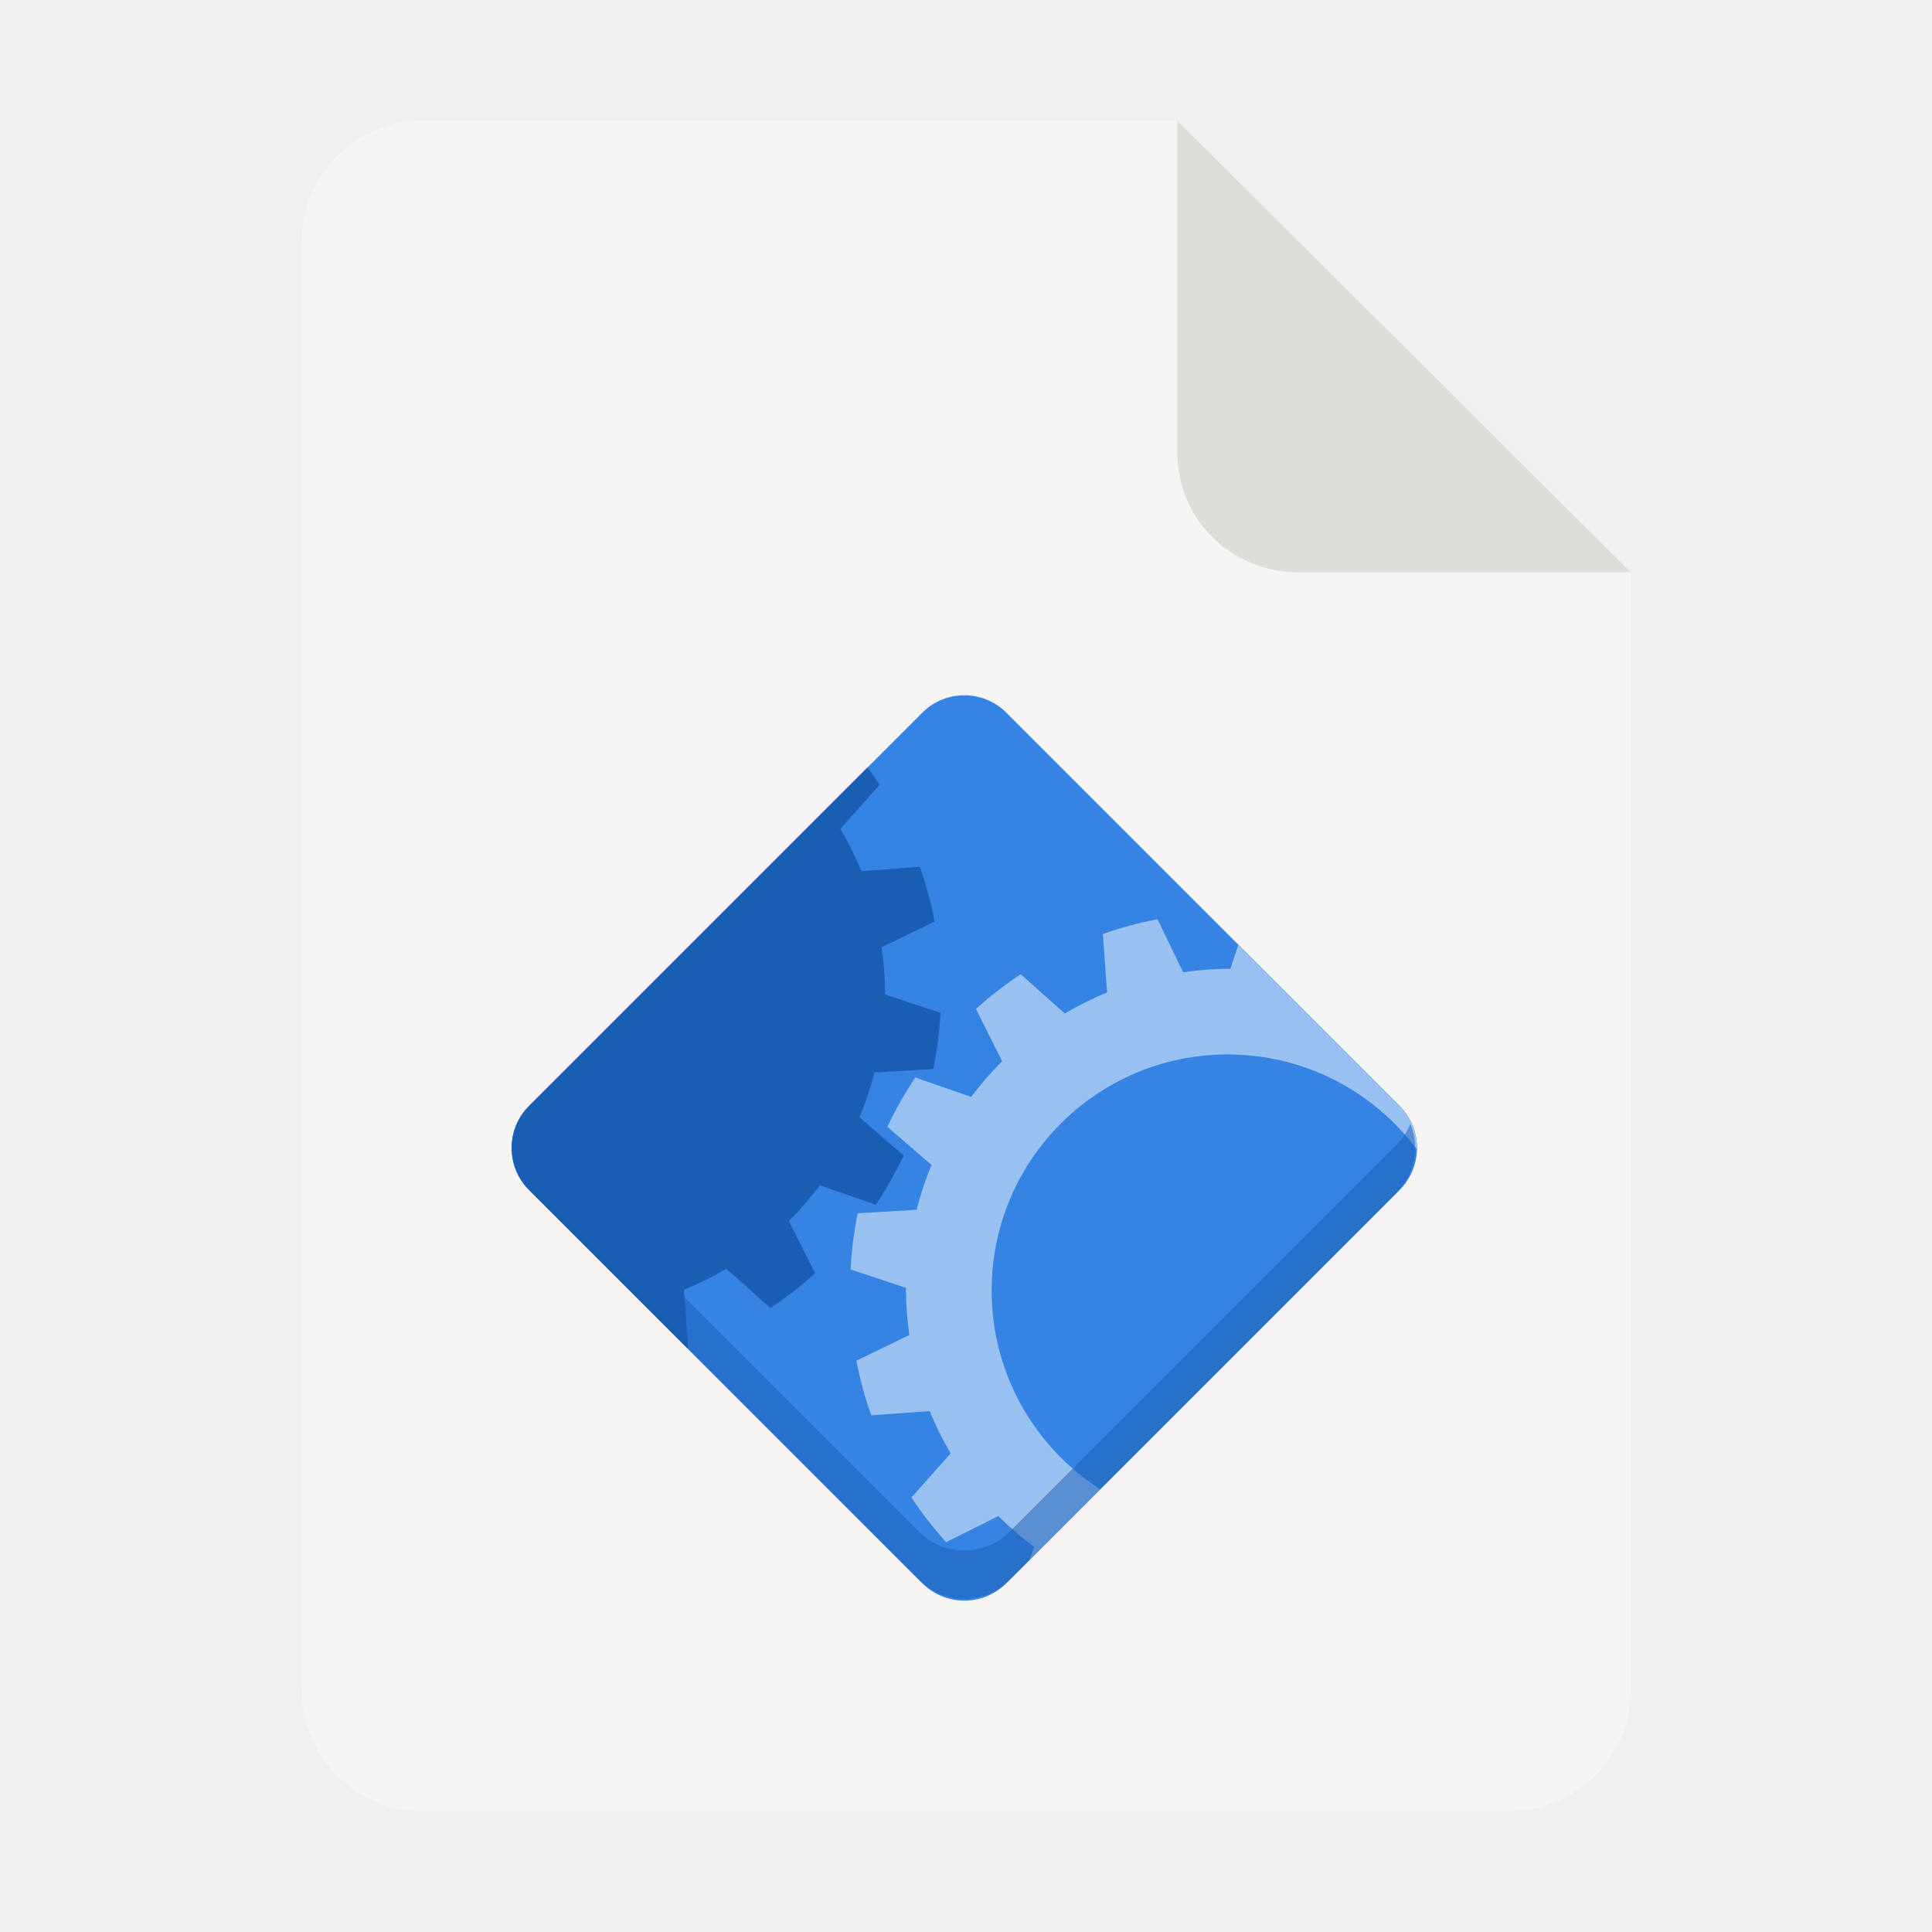
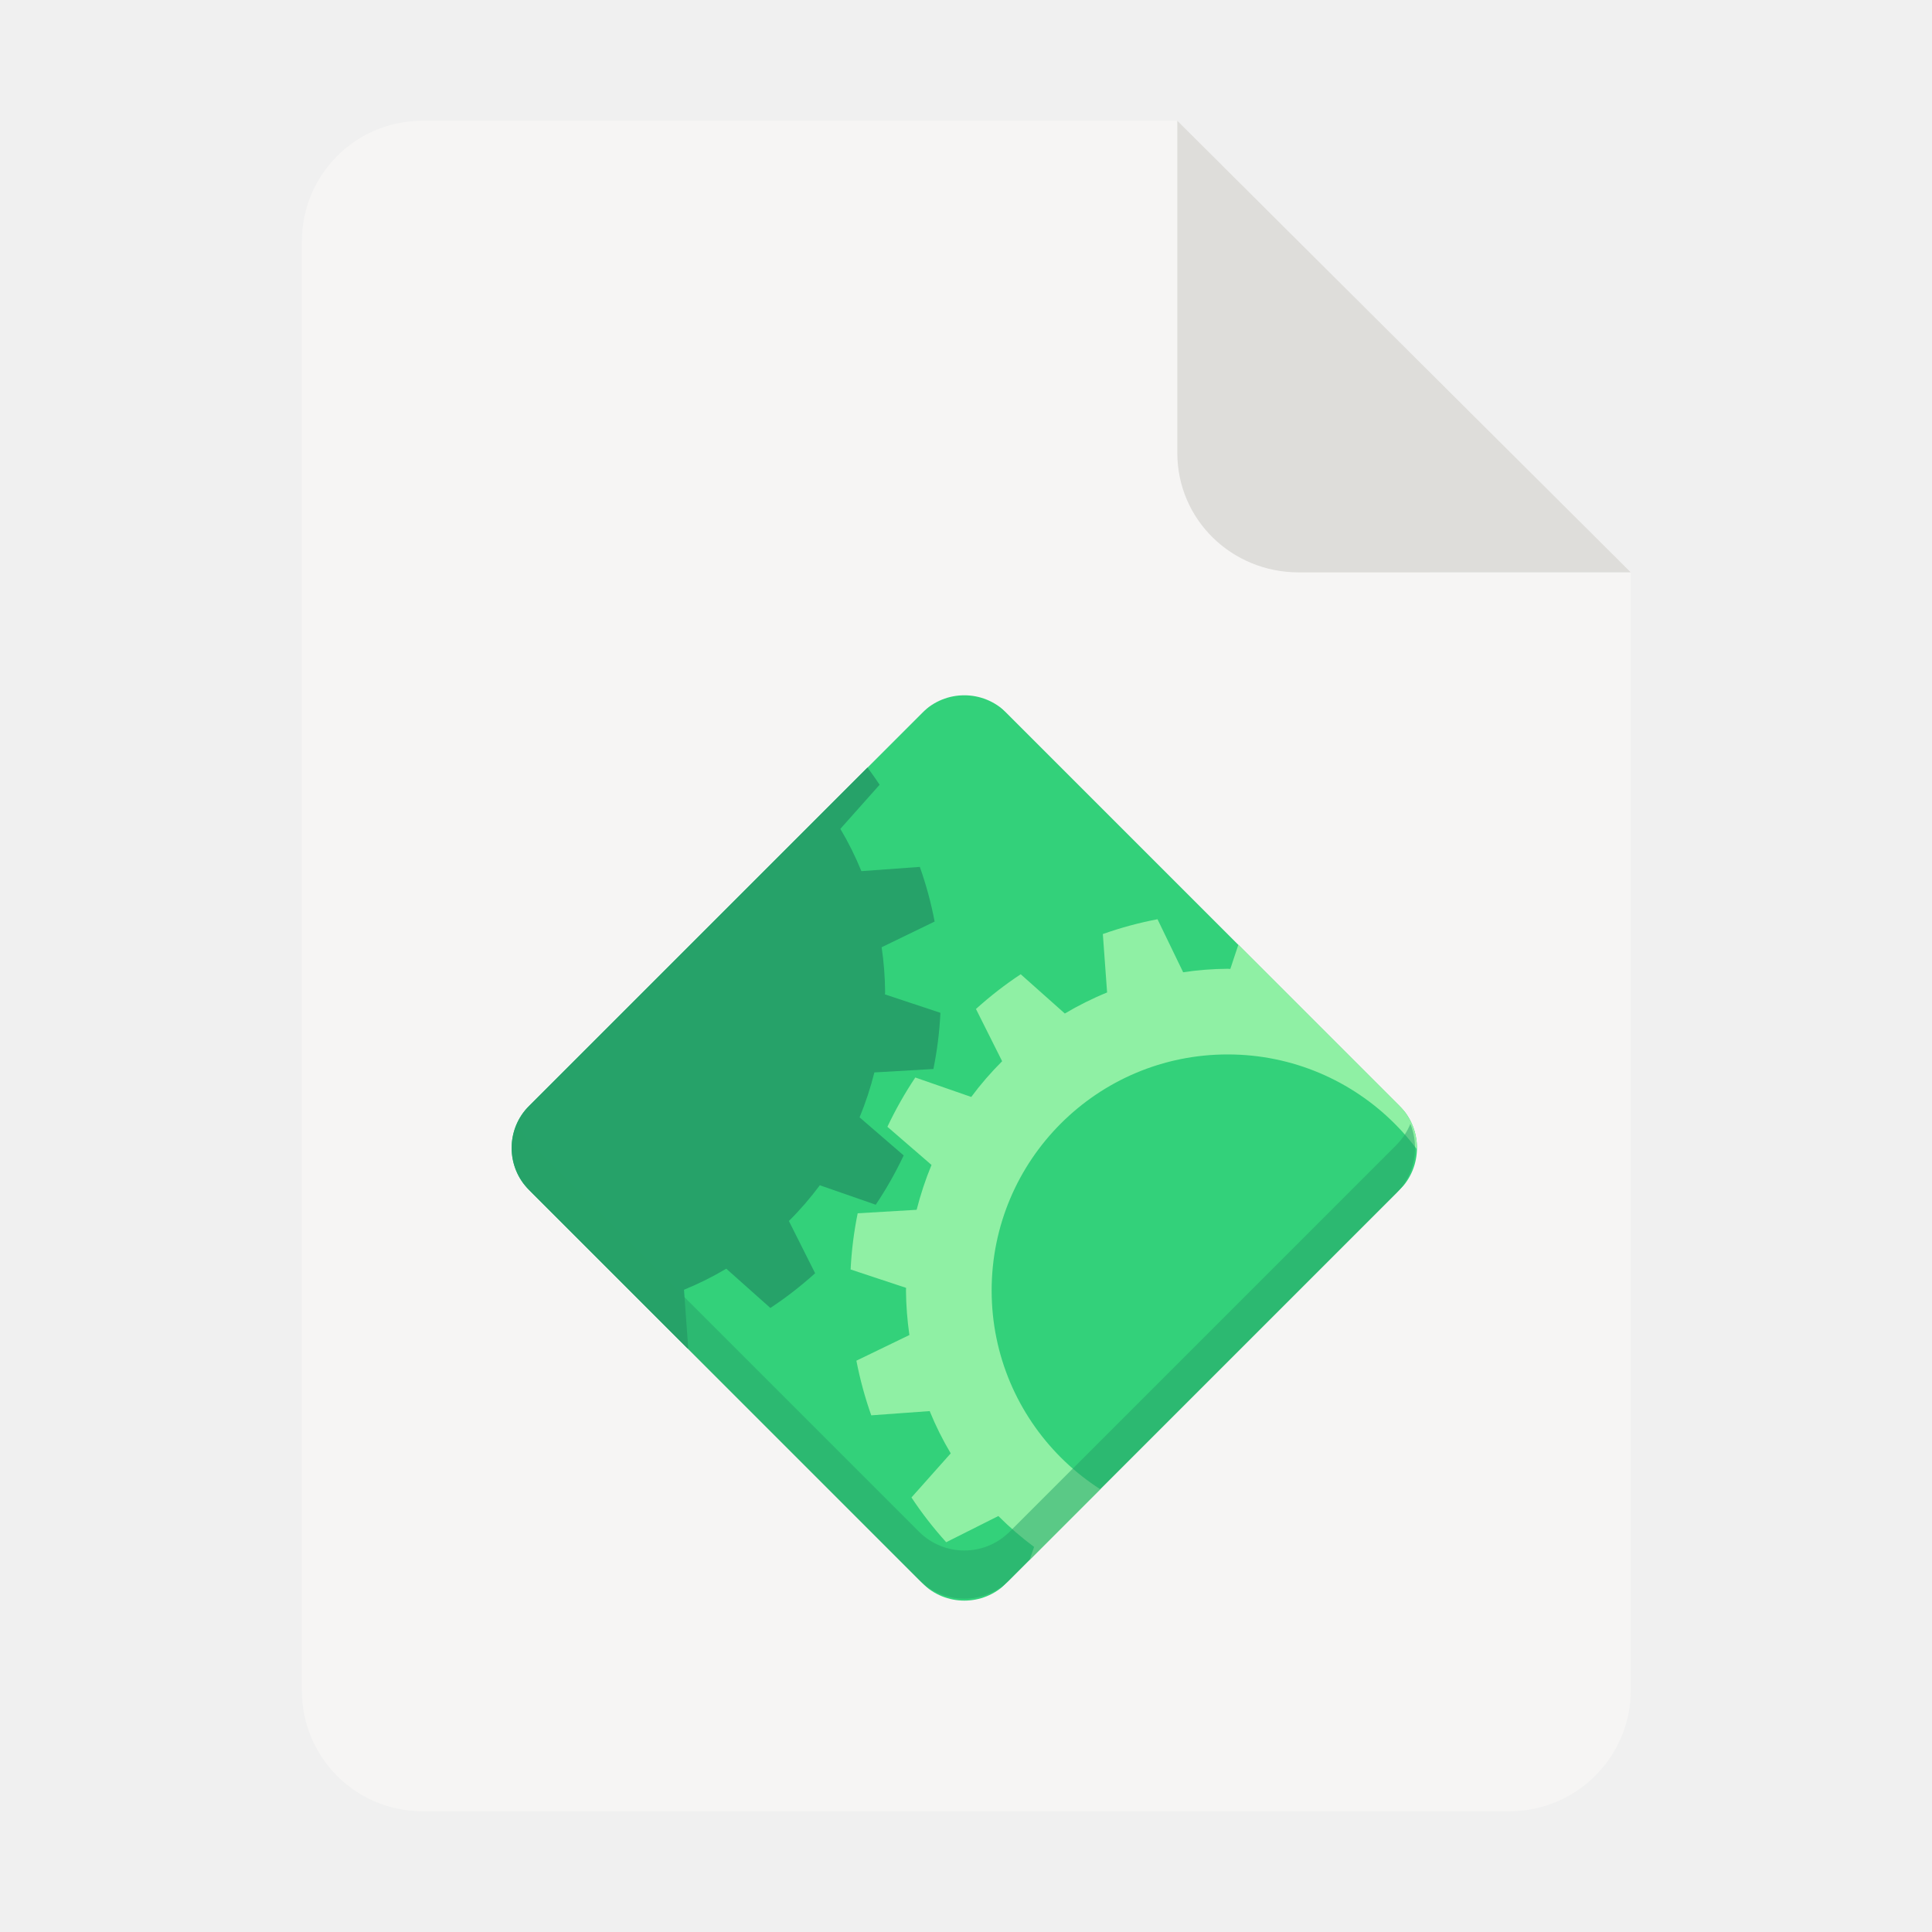
- <svg xmlns="http://www.w3.org/2000/svg" height="128px" viewBox="0 0 128 128" width="128px">
-   <clipPath id="a">
-     <path d="m 33 46 h 61 v 61 h -61 z m 0 0" />
-   </clipPath>
-   <clipPath id="b">
-     <path d="m 66.676 47.219 l 26.047 26.047 c 1.539 1.539 1.539 4.039 0 5.578 l -26.047 26.047 c -1.539 1.539 -4.035 1.539 -5.574 0 l -26.047 -26.047 c -1.543 -1.539 -1.543 -4.039 0 -5.578 l 26.047 -26.047 c 1.539 -1.539 4.035 -1.539 5.574 0 z m 0 0" />
-   </clipPath>
-   <clipPath id="c">
-     <path d="m 56 60 h 38 v 47 h -38 z m 0 0" />
-   </clipPath>
-   <clipPath id="d">
-     <path d="m 66.676 47.219 l 26.047 26.047 c 1.539 1.539 1.539 4.039 0 5.578 l -26.047 26.047 c -1.539 1.539 -4.035 1.539 -5.574 0 l -26.047 -26.047 c -1.543 -1.539 -1.543 -4.039 0 -5.578 l 26.047 -26.047 c 1.539 -1.539 4.035 -1.539 5.574 0 z m 0 0" />
-   </clipPath>
-   <clipPath id="e">
-     <path d="m 33 46 h 30 v 45 h -30 z m 0 0" />
-   </clipPath>
-   <clipPath id="f">
-     <path d="m 66.676 47.219 l 26.047 26.047 c 1.539 1.539 1.539 4.039 0 5.578 l -26.047 26.047 c -1.539 1.539 -4.035 1.539 -5.574 0 l -26.047 -26.047 c -1.543 -1.539 -1.543 -4.039 0 -5.578 l 26.047 -26.047 c 1.539 -1.539 4.035 -1.539 5.574 0 z m 0 0" />
-   </clipPath>
-   <path d="m 28 8 h 50 l 30.043 29.918 v 74.059 c 0 4.434 -3.609 8.023 -8.043 8.023 h -72 c -4.434 0 -8 -3.566 -8 -8 v -96 c 0 -4.434 3.566 -8 8 -8 z m 0 0" fill="#f6f5f4" />
-   <path d="m 78 8 v 22 c 0 4.434 3.609 7.922 8.043 7.922 l 22 -0.004 z m 0 0" fill="#deddda" />
-   <g clip-path="url(#a)">
-     <g clip-path="url(#b)">
-       <path d="m 64.641 45.184 l 30.117 30.117 c 0.418 0.418 0.418 1.09 0 1.508 l -30.117 30.117 c -0.414 0.414 -1.09 0.414 -1.504 0 l -30.117 -30.117 c -0.418 -0.418 -0.418 -1.09 0 -1.508 l 30.117 -30.117 c 0.414 -0.414 1.09 -0.414 1.504 0 z m 0 0" fill="#3584e4" />
+ <svg xmlns="http://www.w3.org/2000/svg" width="128" height="128" viewBox="0 0 128 128" fill="none">
+   <path d="M28 8H78L108.043 37.918V111.977C108.043 116.41 104.434 120 100 120H28C23.566 120 20 116.434 20 112V16C20 11.566 23.566 8 28 8Z" fill="#F6F5F4" />
+   <path d="M78 8V30C78 34.434 81.609 37.922 86.043 37.922L108.043 37.918L78 8Z" fill="#DEDDDA" />
+   <mask id="mask0_8_215" style="mask-type:luminance" maskUnits="userSpaceOnUse" x="33" y="46" width="61" height="61">
+     <path d="M33 46H94V107H33V46Z" fill="white" />
+   </mask>
+   <g mask="url(#mask0_8_215)">
+     <mask id="mask1_8_215" style="mask-type:luminance" maskUnits="userSpaceOnUse" x="33" y="46" width="61" height="61">
+       <path d="M66.676 47.219L92.723 73.266C94.262 74.805 94.262 77.305 92.723 78.844L66.676 104.891C65.137 106.43 62.641 106.43 61.102 104.891L35.055 78.844C33.512 77.305 33.512 74.805 35.055 73.266L61.102 47.219C62.641 45.68 65.137 45.68 66.676 47.219Z" fill="white" />
+     </mask>
+     <g mask="url(#mask1_8_215)">
+       <path d="M64.641 45.184L94.758 75.301C95.176 75.719 95.176 76.391 94.758 76.809L64.641 106.926C64.227 107.34 63.551 107.34 63.137 106.926L33.02 76.809C32.602 76.391 32.602 75.719 33.02 75.301L63.137 45.184C63.551 44.77 64.227 44.77 64.641 45.184Z" fill="#33D17A" />
    </g>
  </g>
-   <g clip-path="url(#c)">
-     <g clip-path="url(#d)">
-       <path d="m 82.73 60.52 l -1.219 3.676 c -0.059 -0.004 -0.117 -0.008 -0.176 -0.012 c -0.984 0.008 -1.973 0.086 -2.949 0.23 l -1.699 -3.512 c -1.23 0.234 -2.441 0.562 -3.621 0.98 l 0.281 3.871 c -0.969 0.395 -1.902 0.863 -2.801 1.395 l -2.922 -2.602 c -1.047 0.691 -2.035 1.461 -2.965 2.301 l 1.734 3.461 c -0.738 0.738 -1.426 1.527 -2.047 2.367 l -3.707 -1.289 c -0.695 1.043 -1.312 2.133 -1.848 3.266 l 2.922 2.527 c -0.398 0.965 -0.727 1.961 -0.984 2.973 l -3.906 0.23 c -0.25 1.227 -0.406 2.473 -0.469 3.723 l 3.676 1.219 c -0.004 0.059 -0.004 0.117 -0.008 0.176 c 0.008 0.984 0.086 1.973 0.227 2.949 l -3.512 1.699 c 0.238 1.23 0.566 2.441 0.984 3.621 l 3.871 -0.281 c 0.395 0.969 0.859 1.902 1.395 2.801 l -2.602 2.922 c 0.691 1.047 1.461 2.035 2.301 2.965 l 3.457 -1.734 c 0.738 0.738 1.531 1.426 2.367 2.047 l -1.285 3.707 c 1.039 0.695 2.129 1.312 3.262 1.848 l 2.527 -2.922 c 0.969 0.398 1.961 0.727 2.977 0.984 l 0.227 3.906 c 1.23 0.25 2.473 0.406 3.723 0.469 l 1.219 -3.676 c 0.059 0 0.117 0.004 0.176 0.008 c 0.988 -0.008 1.973 -0.086 2.949 -0.227 l 1.699 3.512 c 1.23 -0.238 2.441 -0.566 3.625 -0.984 l -0.281 -3.871 c 0.965 -0.395 1.902 -0.859 2.801 -1.395 l 2.922 2.602 c 1.043 -0.691 2.035 -1.461 2.965 -2.301 l -1.738 -3.461 c 0.742 -0.734 1.426 -1.527 2.051 -2.367 l 3.703 1.289 c 0.699 -1.039 1.316 -2.133 1.852 -3.262 l -2.926 -2.527 c 0.402 -0.969 0.73 -1.961 0.984 -2.977 l 3.91 -0.227 c 0.246 -1.23 0.402 -2.473 0.465 -3.723 l -3.676 -1.219 c 0.004 -0.059 0.008 -0.117 0.008 -0.176 c -0.004 -0.988 -0.082 -1.973 -0.227 -2.949 l 3.512 -1.699 c -0.234 -1.23 -0.562 -2.441 -0.98 -3.625 l -3.871 0.281 c -0.395 -0.965 -0.863 -1.902 -1.395 -2.801 l 2.602 -2.922 c -0.691 -1.043 -1.461 -2.035 -2.301 -2.965 l -3.461 1.738 c -0.738 -0.742 -1.527 -1.426 -2.367 -2.051 l 1.289 -3.703 c -1.043 -0.699 -2.133 -1.316 -3.266 -1.852 l -2.527 2.926 c -0.965 -0.402 -1.961 -0.73 -2.973 -0.984 l -0.23 -3.91 c -1.227 -0.25 -2.473 -0.402 -3.723 -0.465 z m -1.395 9.34 c 8.637 0 15.641 7.004 15.641 15.641 s -7.004 15.637 -15.641 15.637 c -8.637 0 -15.637 -7 -15.637 -15.637 s 7 -15.641 15.637 -15.641 z m 0 0" fill="#98c1f1" />
+   <mask id="mask2_8_215" style="mask-type:luminance" maskUnits="userSpaceOnUse" x="56" y="60" width="38" height="47">
+     <path d="M56 60H94V107H56V60Z" fill="white" />
+   </mask>
+   <g mask="url(#mask2_8_215)">
+     <mask id="mask3_8_215" style="mask-type:luminance" maskUnits="userSpaceOnUse" x="33" y="46" width="61" height="61">
+       <path d="M66.676 47.219L92.723 73.266C94.262 74.805 94.262 77.305 92.723 78.844L66.676 104.891C65.137 106.43 62.641 106.43 61.102 104.891L35.055 78.844C33.512 77.305 33.512 74.805 35.055 73.266L61.102 47.219C62.641 45.68 65.137 45.68 66.676 47.219Z" fill="white" />
+     </mask>
+     <g mask="url(#mask3_8_215)">
+       <path d="M82.731 60.52L81.512 64.195C81.453 64.191 81.394 64.188 81.336 64.184C80.352 64.191 79.363 64.269 78.387 64.414L76.688 60.902C75.457 61.137 74.246 61.465 73.066 61.883L73.348 65.754C72.379 66.148 71.445 66.617 70.547 67.148L67.625 64.547C66.578 65.238 65.59 66.008 64.66 66.848L66.394 70.309C65.656 71.047 64.969 71.836 64.348 72.676L60.641 71.387C59.945 72.43 59.328 73.519 58.793 74.652L61.715 77.18C61.316 78.144 60.988 79.141 60.73 80.152L56.824 80.383C56.574 81.609 56.418 82.856 56.355 84.106L60.031 85.324C60.027 85.383 60.027 85.441 60.023 85.5C60.031 86.484 60.109 87.473 60.25 88.449L56.738 90.148C56.977 91.379 57.305 92.59 57.723 93.769L61.594 93.488C61.988 94.457 62.453 95.391 62.988 96.289L60.387 99.211C61.078 100.258 61.848 101.246 62.688 102.176L66.144 100.441C66.883 101.18 67.676 101.867 68.512 102.488L67.227 106.195C68.266 106.891 69.356 107.508 70.488 108.043L73.016 105.121C73.984 105.52 74.977 105.848 75.992 106.105L76.219 110.012C77.449 110.262 78.691 110.418 79.941 110.48L81.16 106.805C81.219 106.805 81.277 106.809 81.336 106.812C82.324 106.805 83.309 106.727 84.285 106.586L85.984 110.098C87.215 109.859 88.426 109.531 89.609 109.113L89.328 105.242C90.293 104.848 91.231 104.383 92.129 103.848L95.051 106.449C96.094 105.758 97.086 104.988 98.016 104.148L96.277 100.688C97.019 99.953 97.703 99.16 98.328 98.32L102.031 99.609C102.73 98.57 103.348 97.477 103.883 96.348L100.957 93.82C101.359 92.852 101.688 91.859 101.941 90.844L105.852 90.617C106.098 89.387 106.254 88.144 106.316 86.894L102.641 85.676C102.645 85.617 102.648 85.559 102.648 85.5C102.645 84.512 102.566 83.527 102.422 82.551L105.934 80.852C105.699 79.621 105.371 78.41 104.953 77.227L101.082 77.508C100.688 76.543 100.219 75.606 99.688 74.707L102.289 71.785C101.598 70.742 100.828 69.75 99.988 68.82L96.527 70.559C95.789 69.816 95 69.133 94.16 68.508L95.449 64.805C94.406 64.106 93.316 63.488 92.184 62.953L89.656 65.879C88.691 65.477 87.695 65.148 86.684 64.894L86.453 60.984C85.227 60.734 83.981 60.582 82.731 60.52ZM81.336 69.859C89.973 69.859 96.977 76.863 96.977 85.5C96.977 94.137 89.973 101.137 81.336 101.137C72.699 101.137 65.699 94.137 65.699 85.5C65.699 76.863 72.699 69.859 81.336 69.859Z" fill="#8FF0A4" />
    </g>
  </g>
-   <g clip-path="url(#e)">
-     <g clip-path="url(#f)">
-       <path d="m 38.719 40.727 l -1.215 3.676 c -0.059 -0.004 -0.117 -0.008 -0.176 -0.012 c -0.988 0.008 -1.973 0.086 -2.949 0.23 l -1.703 -3.512 c -1.23 0.234 -2.441 0.562 -3.621 0.98 l 0.281 3.871 c -0.965 0.395 -1.902 0.863 -2.801 1.395 l -2.922 -2.602 c -1.043 0.691 -2.035 1.461 -2.965 2.301 l 1.738 3.461 c -0.742 0.738 -1.426 1.527 -2.051 2.367 l -3.703 -1.289 c -0.699 1.043 -1.316 2.133 -1.852 3.266 l 2.926 2.527 c -0.402 0.965 -0.73 1.961 -0.984 2.973 l -3.91 0.23 c -0.25 1.227 -0.402 2.473 -0.465 3.723 l 3.676 1.219 c -0.004 0.059 -0.008 0.117 -0.012 0.176 c 0.008 0.984 0.086 1.973 0.23 2.945 l -3.512 1.703 c 0.234 1.23 0.562 2.441 0.98 3.621 l 3.871 -0.281 c 0.395 0.969 0.859 1.902 1.395 2.801 l -2.602 2.922 c 0.691 1.047 1.461 2.035 2.301 2.965 l 3.461 -1.734 c 0.738 0.738 1.527 1.422 2.367 2.047 l -1.289 3.703 c 1.043 0.699 2.133 1.316 3.266 1.852 l 2.527 -2.922 c 0.965 0.398 1.961 0.727 2.973 0.98 l 0.23 3.91 c 1.227 0.25 2.469 0.406 3.723 0.469 l 1.219 -3.676 c 0.059 0 0.117 0.004 0.176 0.008 c 0.984 -0.008 1.969 -0.086 2.945 -0.23 l 1.703 3.512 c 1.23 -0.234 2.441 -0.562 3.621 -0.98 l -0.281 -3.871 c 0.965 -0.395 1.902 -0.859 2.801 -1.395 l 2.922 2.602 c 1.047 -0.691 2.035 -1.461 2.965 -2.301 l -1.738 -3.461 c 0.742 -0.734 1.426 -1.527 2.051 -2.367 l 3.703 1.289 c 0.699 -1.039 1.316 -2.133 1.852 -3.266 l -2.922 -2.523 c 0.398 -0.969 0.727 -1.961 0.98 -2.977 l 3.91 -0.227 c 0.25 -1.23 0.406 -2.473 0.465 -3.723 l -3.672 -1.219 c 0 -0.059 0.004 -0.117 0.008 -0.176 c -0.008 -0.988 -0.086 -1.973 -0.23 -2.949 l 3.512 -1.703 c -0.234 -1.23 -0.562 -2.441 -0.98 -3.621 l -3.871 0.281 c -0.395 -0.965 -0.859 -1.902 -1.395 -2.801 l 2.602 -2.922 c -0.691 -1.043 -1.461 -2.035 -2.301 -2.965 l -3.461 1.738 c -0.738 -0.742 -1.527 -1.426 -2.367 -2.051 l 1.289 -3.703 c -1.039 -0.699 -2.133 -1.316 -3.266 -1.852 l -2.527 2.926 c -0.965 -0.402 -1.957 -0.73 -2.973 -0.984 l -0.227 -3.91 c -1.23 -0.25 -2.473 -0.402 -3.727 -0.465 z m 0 0" fill="#1a5fb4" />
+   <mask id="mask4_8_215" style="mask-type:luminance" maskUnits="userSpaceOnUse" x="33" y="46" width="30" height="45">
+     <path d="M33 46H63V91H33V46Z" fill="white" />
+   </mask>
+   <g mask="url(#mask4_8_215)">
+     <mask id="mask5_8_215" style="mask-type:luminance" maskUnits="userSpaceOnUse" x="33" y="46" width="61" height="61">
+       <path d="M66.676 47.219L92.723 73.266C94.262 74.805 94.262 77.305 92.723 78.844L66.676 104.891C65.137 106.43 62.641 106.43 61.102 104.891L35.055 78.844C33.512 77.305 33.512 74.805 35.055 73.266L61.102 47.219C62.641 45.68 65.137 45.68 66.676 47.219Z" fill="white" />
+     </mask>
+     <g mask="url(#mask5_8_215)">
+       <path d="M38.719 40.727L37.504 44.402C37.445 44.398 37.387 44.395 37.328 44.391C36.34 44.398 35.355 44.477 34.379 44.621L32.676 41.109C31.445 41.344 30.234 41.672 29.055 42.09L29.336 45.961C28.371 46.355 27.434 46.824 26.535 47.355L23.613 44.754C22.57 45.445 21.578 46.215 20.648 47.055L22.387 50.516C21.645 51.254 20.961 52.043 20.336 52.883L16.633 51.594C15.934 52.637 15.316 53.727 14.781 54.859L17.707 57.387C17.305 58.352 16.977 59.348 16.723 60.359L12.812 60.59C12.562 61.816 12.41 63.062 12.348 64.312L16.023 65.531C16.02 65.59 16.016 65.648 16.012 65.707C16.02 66.691 16.098 67.68 16.242 68.652L12.73 70.356C12.965 71.586 13.293 72.797 13.711 73.977L17.582 73.695C17.977 74.664 18.441 75.598 18.977 76.496L16.375 79.418C17.066 80.465 17.836 81.453 18.676 82.383L22.137 80.648C22.875 81.387 23.664 82.07 24.504 82.695L23.215 86.398C24.258 87.098 25.348 87.715 26.48 88.25L29.008 85.328C29.973 85.727 30.969 86.055 31.98 86.309L32.211 90.219C33.438 90.469 34.68 90.625 35.934 90.688L37.152 87.012C37.211 87.012 37.27 87.016 37.328 87.019C38.312 87.012 39.297 86.934 40.273 86.789L41.977 90.301C43.207 90.066 44.418 89.738 45.598 89.32L45.316 85.449C46.281 85.055 47.219 84.59 48.117 84.055L51.039 86.656C52.086 85.965 53.074 85.195 54.004 84.356L52.266 80.894C53.008 80.16 53.691 79.367 54.316 78.527L58.02 79.816C58.719 78.777 59.336 77.684 59.871 76.551L56.949 74.027C57.348 73.059 57.676 72.066 57.93 71.051L61.84 70.824C62.09 69.594 62.246 68.352 62.305 67.102L58.633 65.883C58.633 65.824 58.637 65.766 58.641 65.707C58.633 64.719 58.555 63.734 58.41 62.758L61.922 61.055C61.688 59.824 61.359 58.613 60.941 57.434L57.07 57.715C56.676 56.75 56.211 55.812 55.676 54.914L58.277 51.992C57.586 50.949 56.816 49.957 55.977 49.027L52.516 50.766C51.777 50.023 50.988 49.34 50.148 48.715L51.438 45.012C50.398 44.312 49.305 43.695 48.172 43.16L45.645 46.086C44.68 45.684 43.688 45.355 42.672 45.102L42.445 41.191C41.215 40.941 39.973 40.789 38.719 40.727Z" fill="#26A269" />
    </g>
  </g>
-   <path d="m 34.336 74.457 c -0.621 1.535 -0.309 3.359 0.941 4.609 l 25.602 25.602 c 1.668 1.668 4.352 1.668 6.02 0 l 25.602 -25.602 c 1.25 -1.25 1.562 -3.074 0.941 -4.609 c -0.211 0.516 -0.523 0.996 -0.941 1.414 l -25.602 25.602 c -1.668 1.668 -4.352 1.668 -6.02 0 l -25.602 -25.602 c -0.418 -0.418 -0.73 -0.898 -0.941 -1.414 z m 0 0" fill="#1a5fb4" fill-opacity="0.502" />
+   <path d="M34.336 74.457C33.715 75.992 34.027 77.816 35.277 79.066L60.879 104.668C62.547 106.336 65.231 106.336 66.898 104.668L92.5 79.066C93.75 77.816 94.062 75.992 93.441 74.457C93.231 74.973 92.918 75.453 92.5 75.871L66.898 101.473C65.231 103.141 62.547 103.141 60.879 101.473L35.277 75.871C34.859 75.453 34.547 74.973 34.336 74.457Z" fill="#26A269" fill-opacity="0.502" />
</svg>
